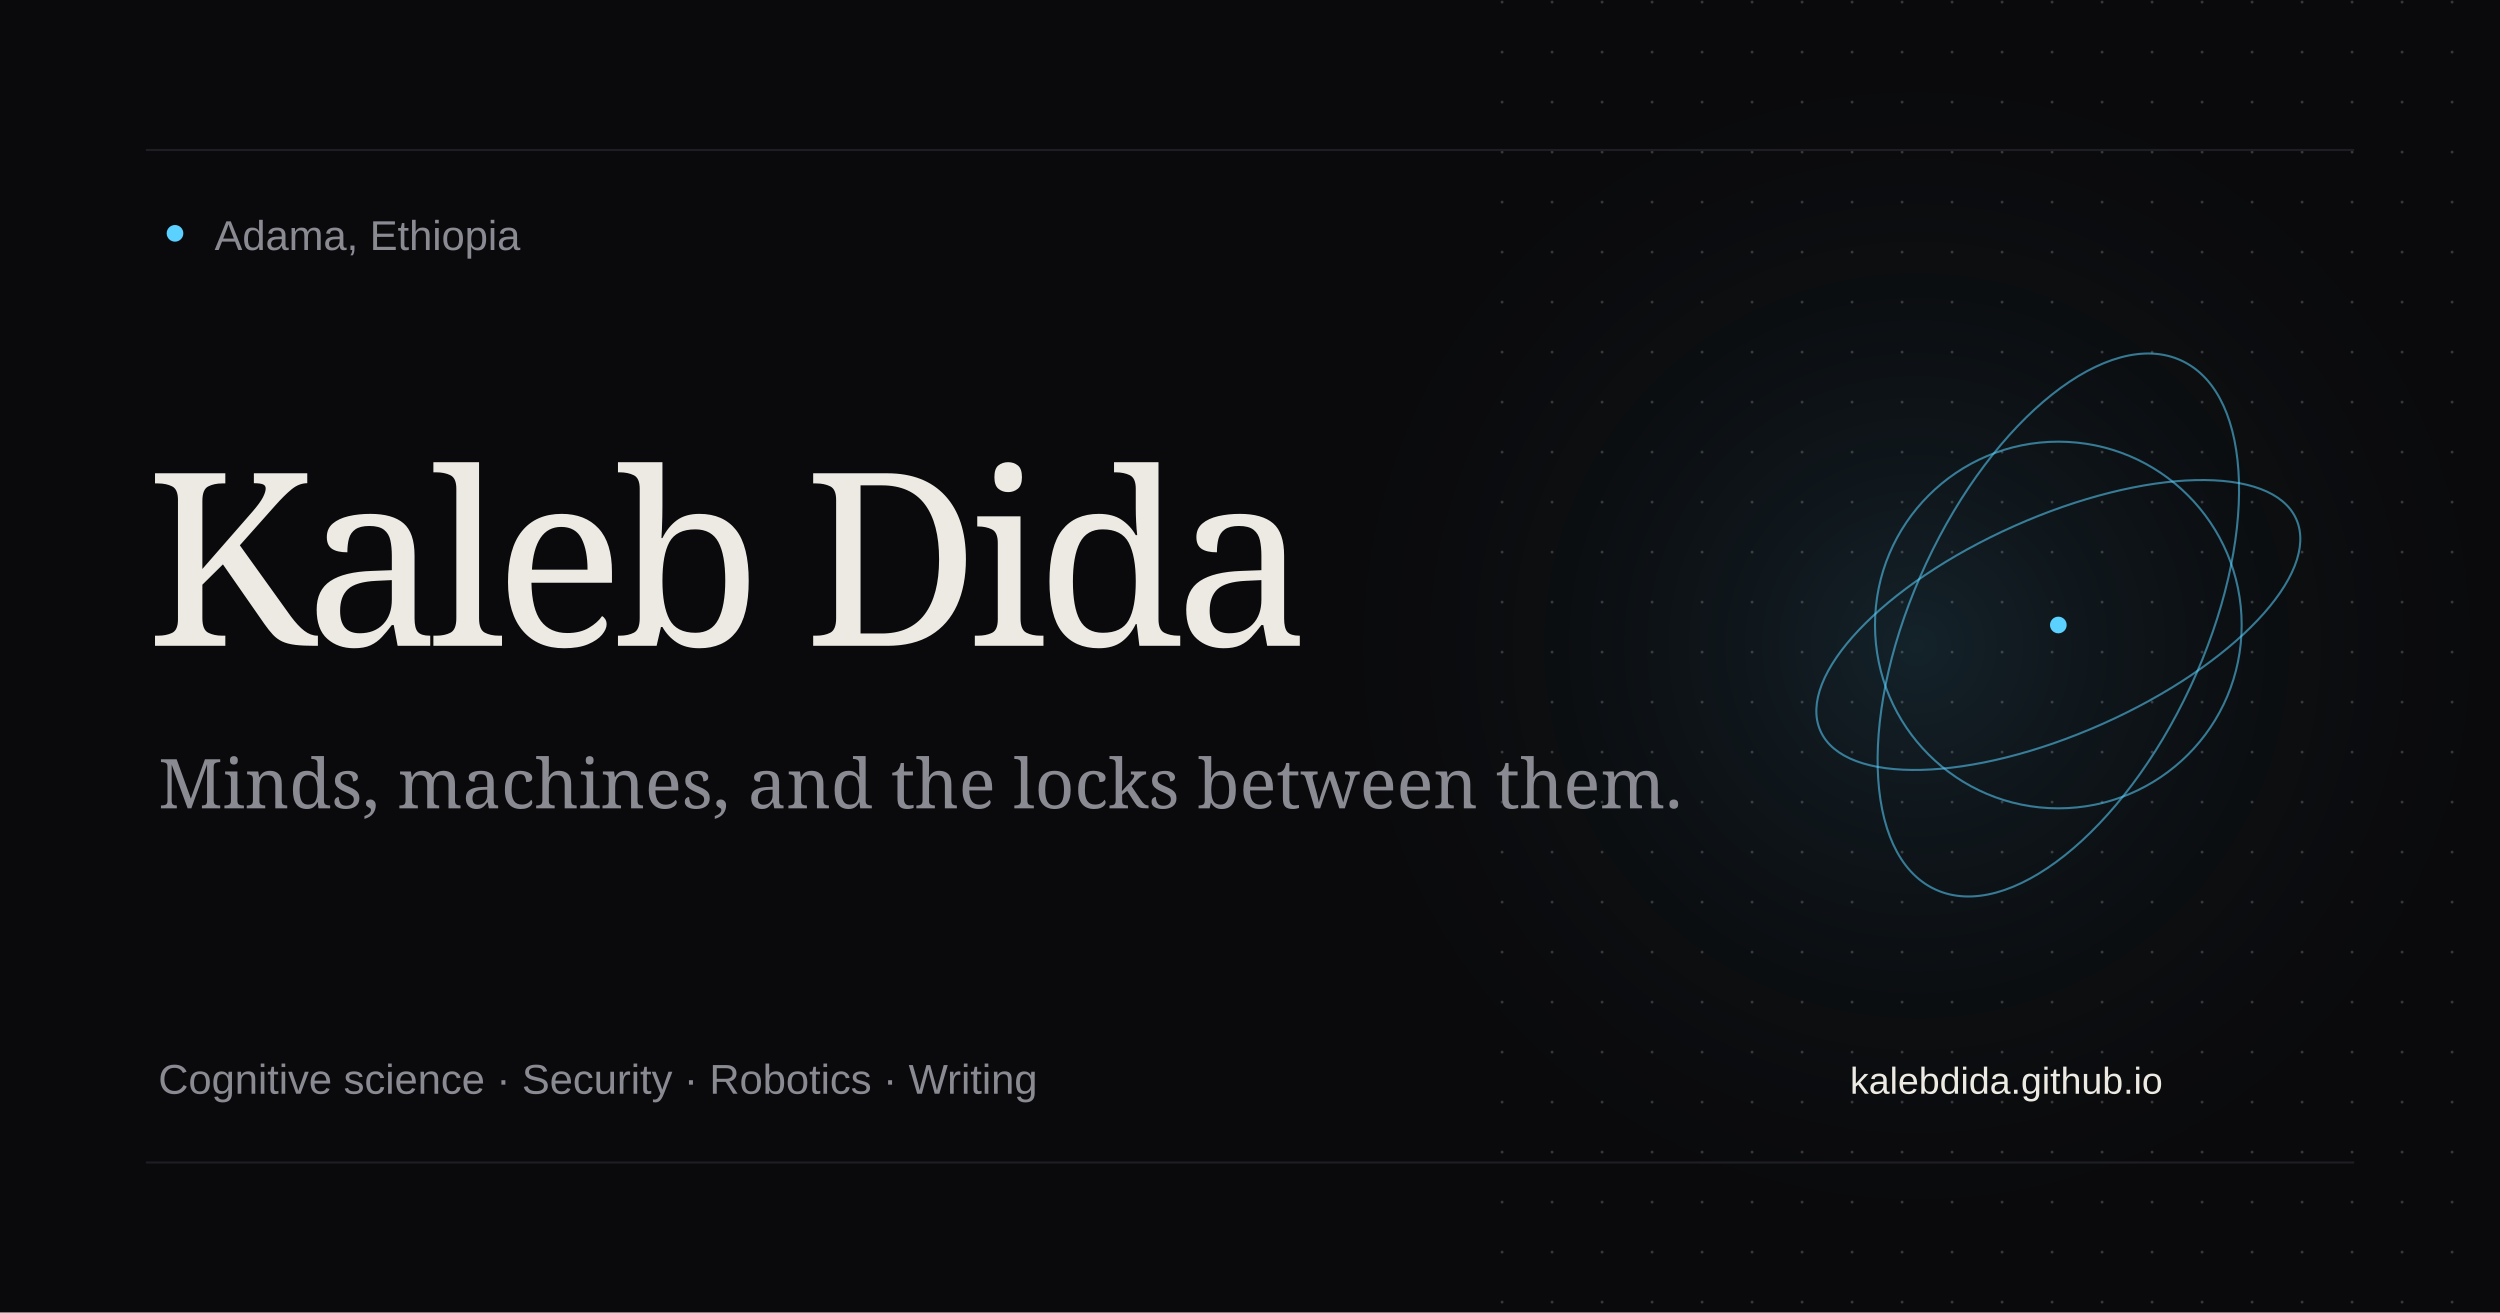
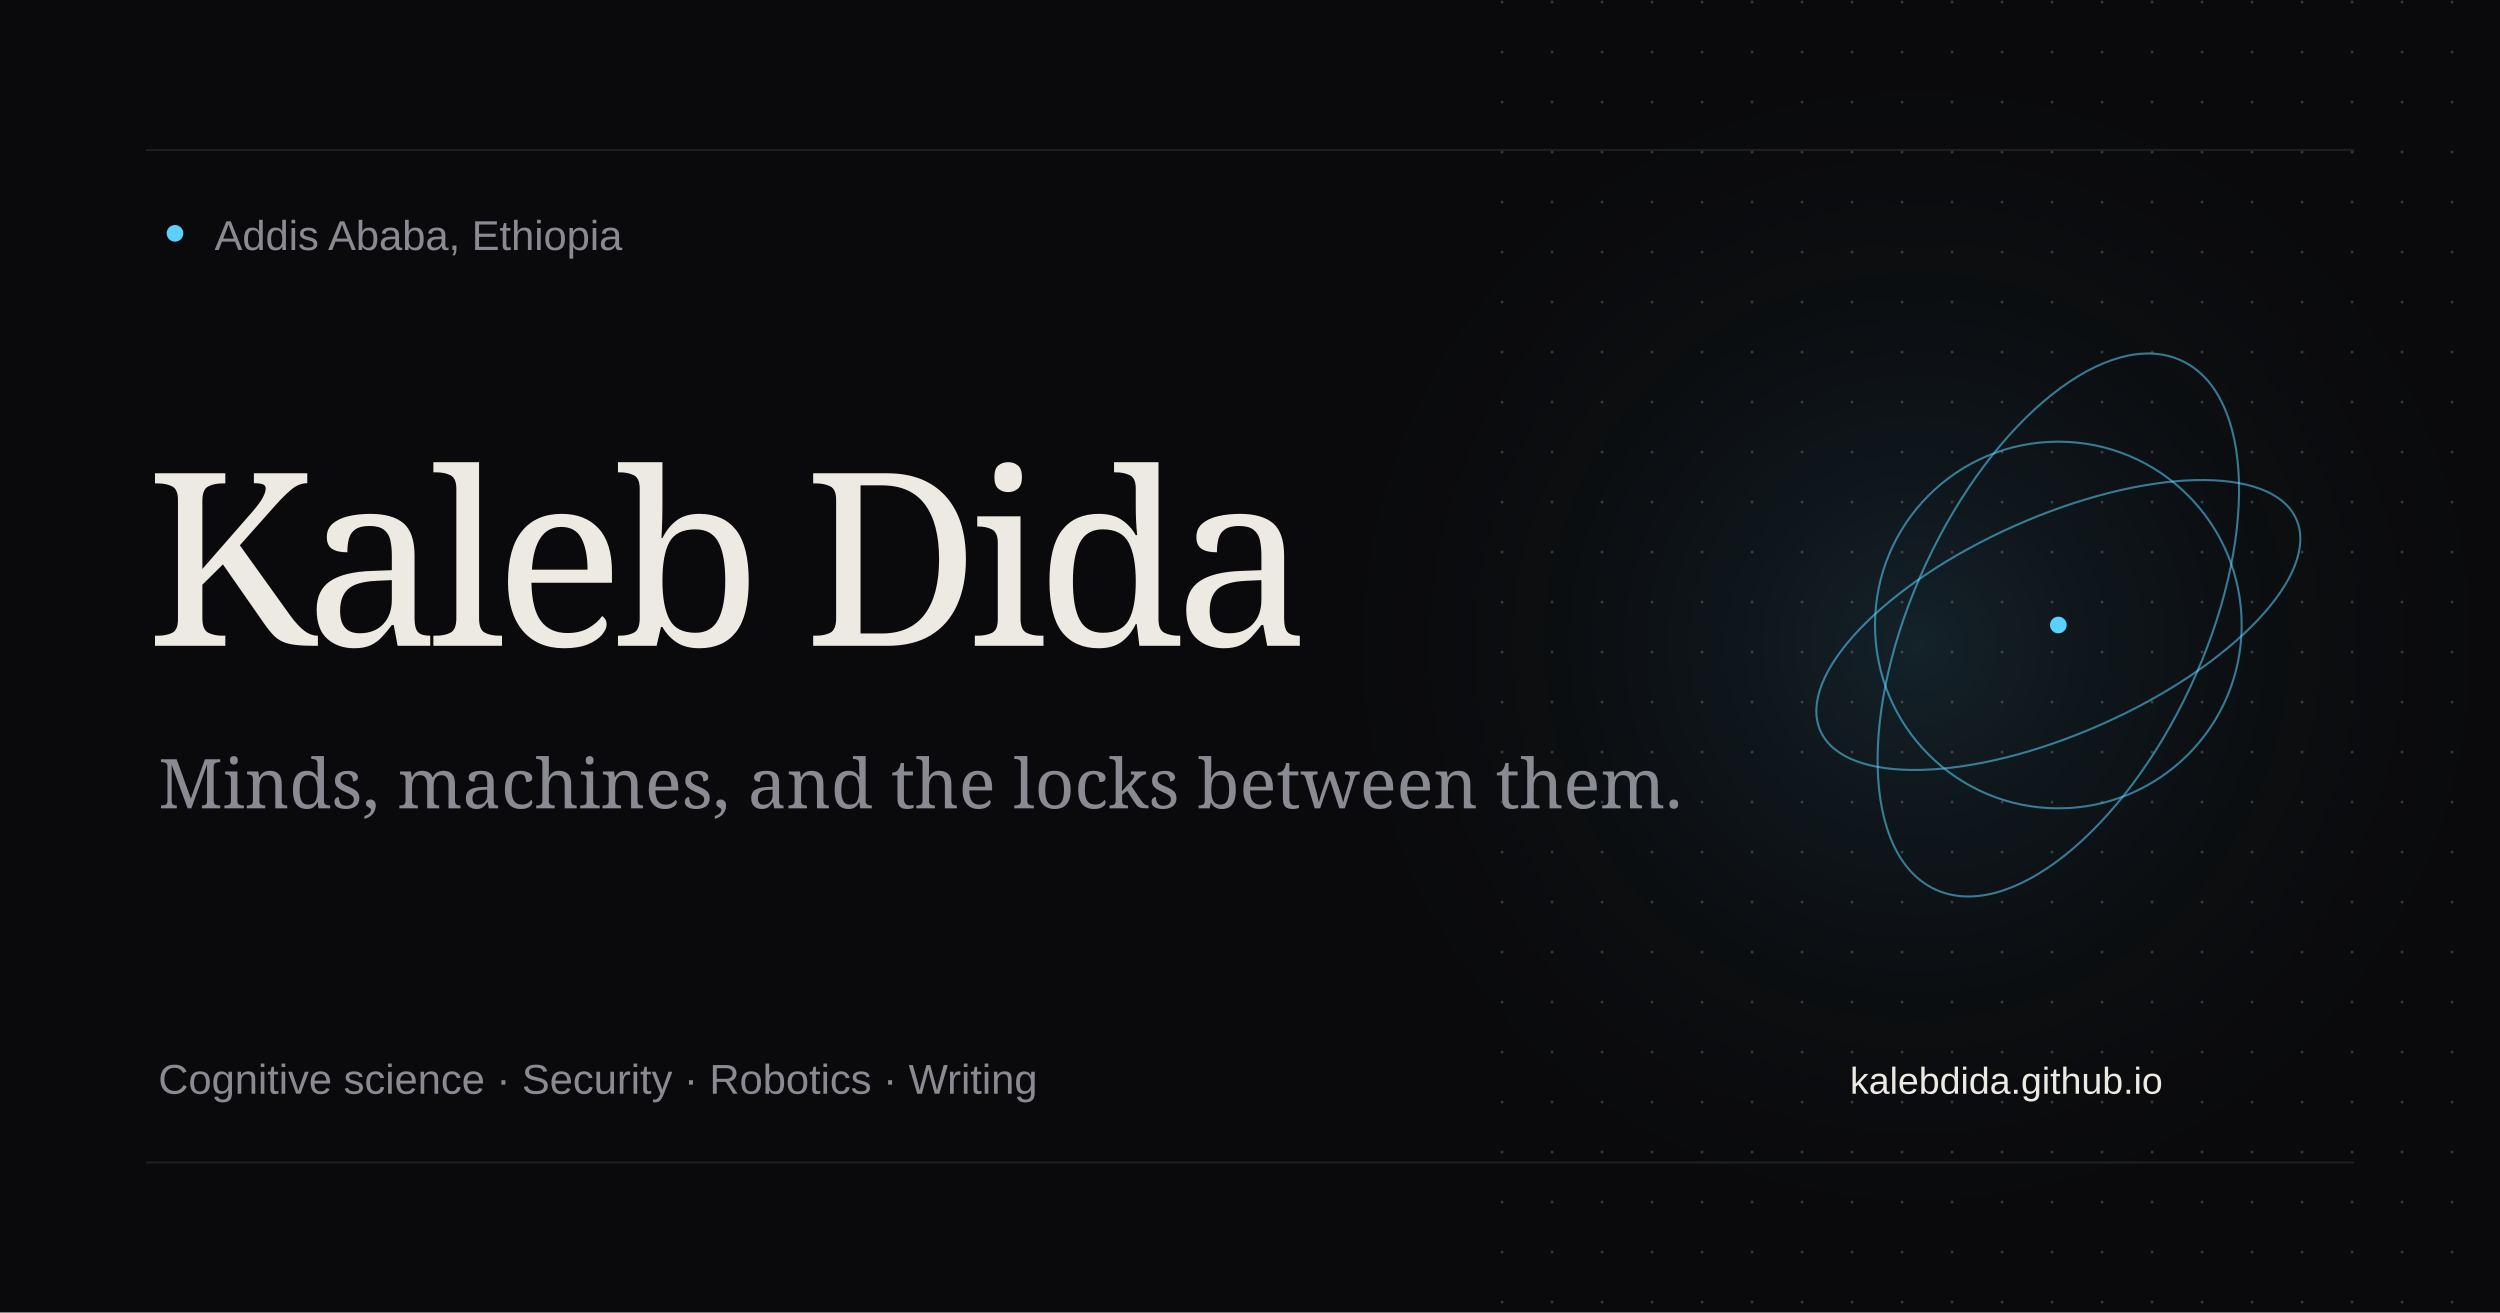
<svg xmlns="http://www.w3.org/2000/svg" width="1200" height="630" viewBox="0 0 1200 630" fill="none">
  <defs>
    <pattern id="dots" width="24" height="24" patternUnits="userSpaceOnUse">
      <circle cx="1" cy="1" r=".7" fill="#8A8A93" opacity=".35" />
    </pattern>
    <radialGradient id="glow">
      <stop stop-color="#5AD1FF" stop-opacity=".12" />
      <stop offset="1" stop-color="#0A0A0C" stop-opacity="0" />
    </radialGradient>
  </defs>
  <rect width="1200" height="630" fill="#0A0A0C" />
  <rect x="720" width="480" height="630" fill="url(#dots)" />
  <ellipse cx="920" cy="310" rx="300" ry="300" fill="url(#glow)" />
  <path d="M70 72h1060M70 558h1060" stroke="#1E1E24" />
  <circle cx="84" cy="112" r="4" fill="#5AD1FF" />
-   <text x="103" y="120" fill="#8A8A93" font-family="Arial,sans-serif" font-size="20">Adama, Ethiopia</text>
+   <text x="103" y="120" fill="#8A8A93" font-family="Arial,sans-serif" font-size="20">Addis Ababa, Ethiopia</text>
  <text x="70" y="310" fill="#EDEAE3" font-family="Georgia,serif" font-size="116" letter-spacing="-5">Kaleb Dida</text>
  <text x="76" y="388" fill="#8A8A93" font-family="Georgia,serif" font-size="33">Minds, machines, and the locks between them.</text>
  <g stroke="#5AD1FF" stroke-opacity=".55">
    <ellipse cx="988" cy="300" rx="125" ry="52" transform="rotate(-24 988 300)" />
    <ellipse cx="988" cy="300" rx="70" ry="140" transform="rotate(25 988 300)" />
    <circle cx="988" cy="300" r="88" />
  </g>
  <circle cx="988" cy="300" r="4" fill="#5AD1FF" />
  <text x="76" y="525" fill="#8A8A93" font-family="Arial,sans-serif" font-size="20">Cognitive science · Security · Robotics · Writing</text>
  <text x="888" y="525" fill="#EDEAE3" font-family="Arial,sans-serif" font-size="18">kalebdida.github.io</text>
</svg>
